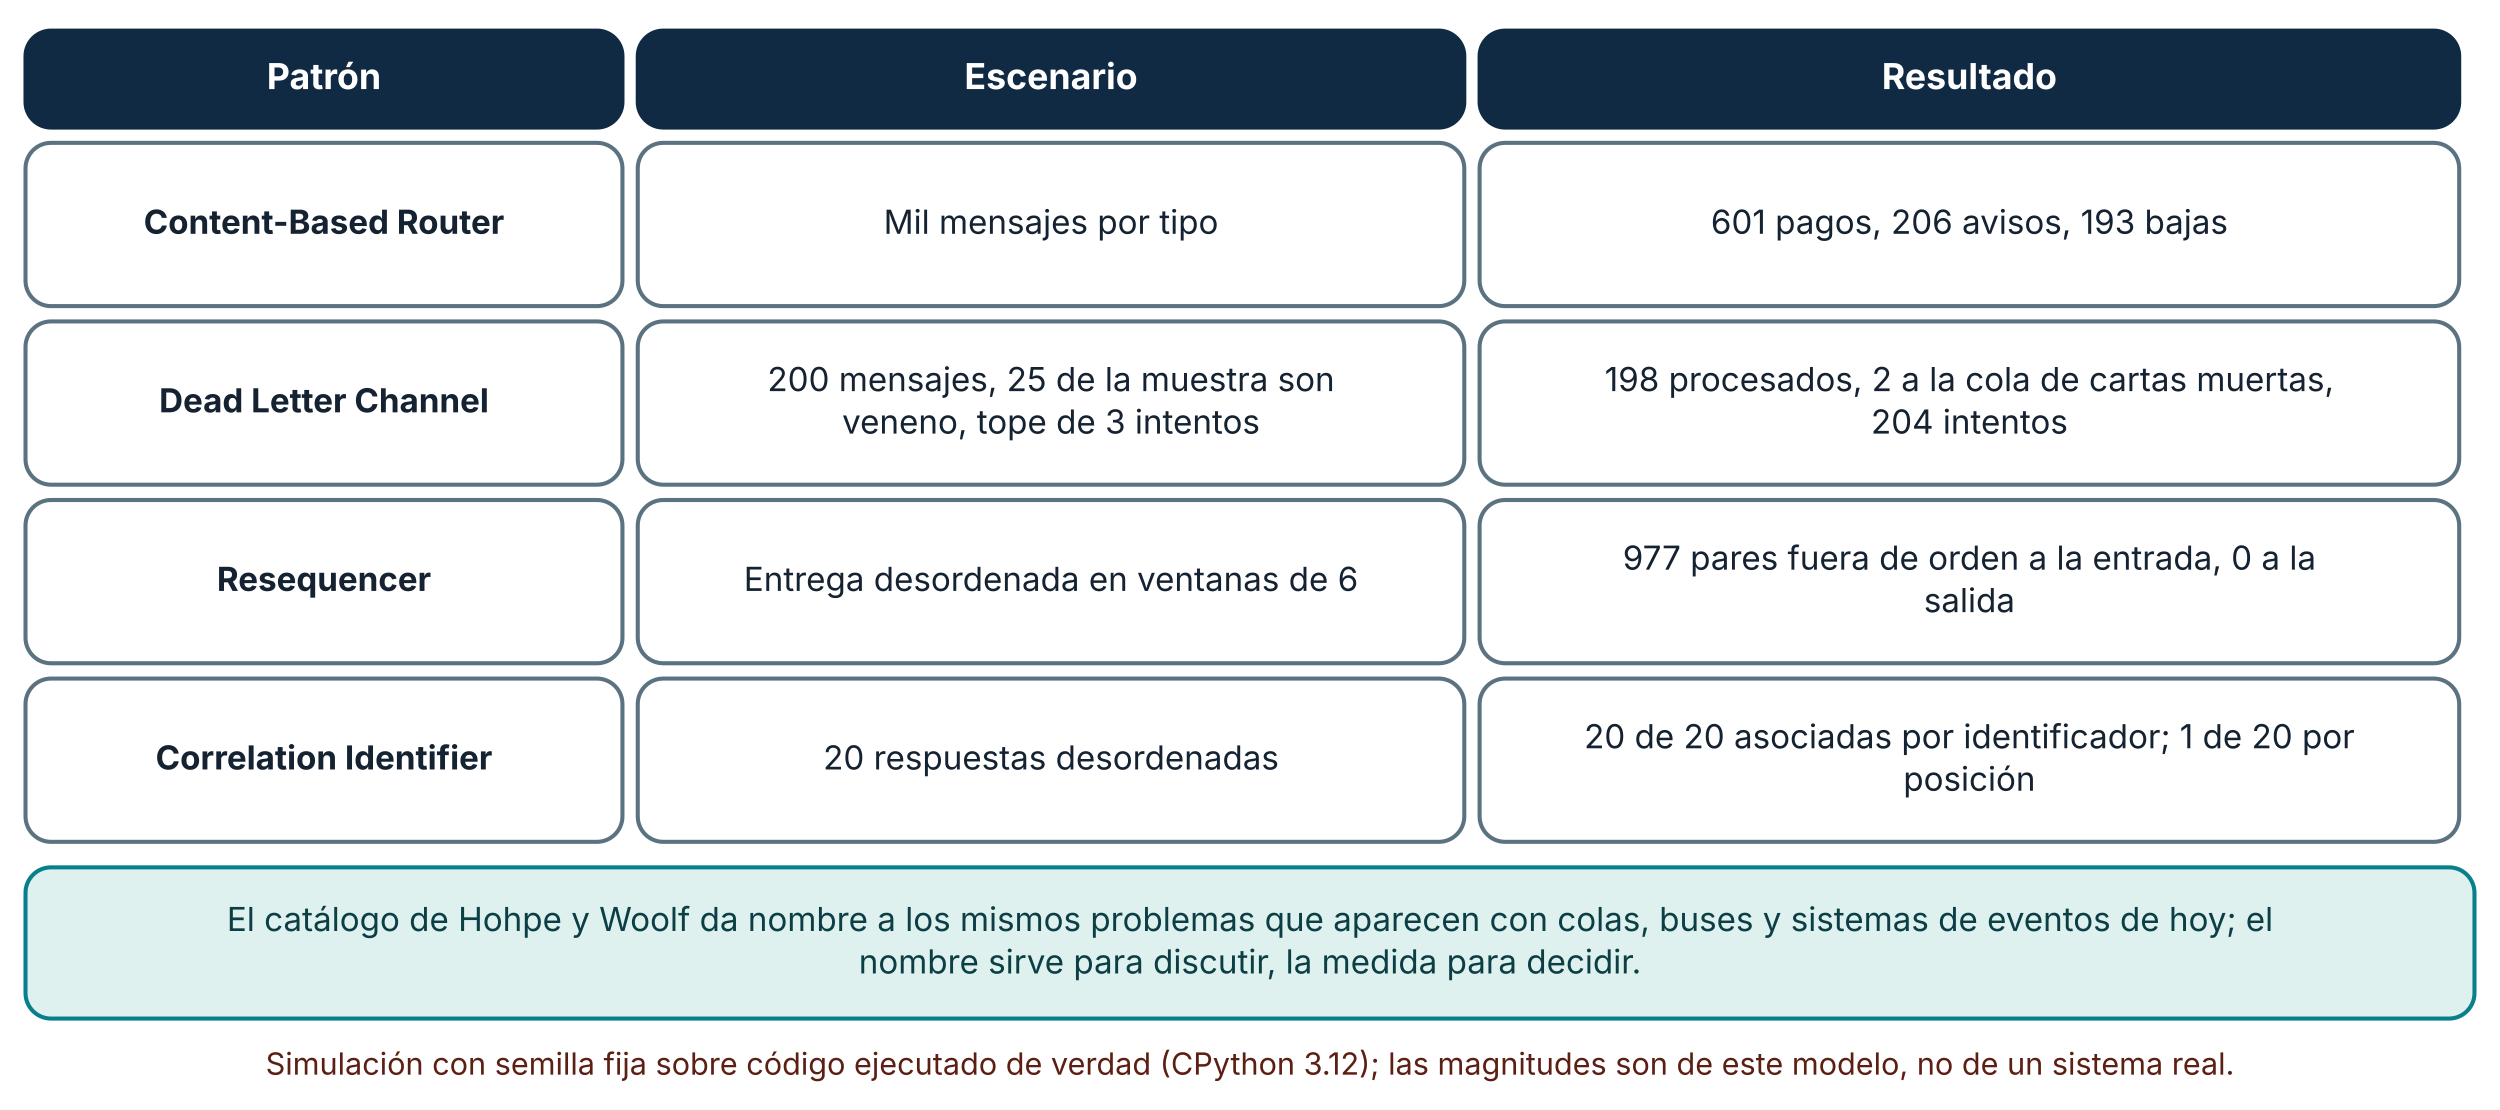
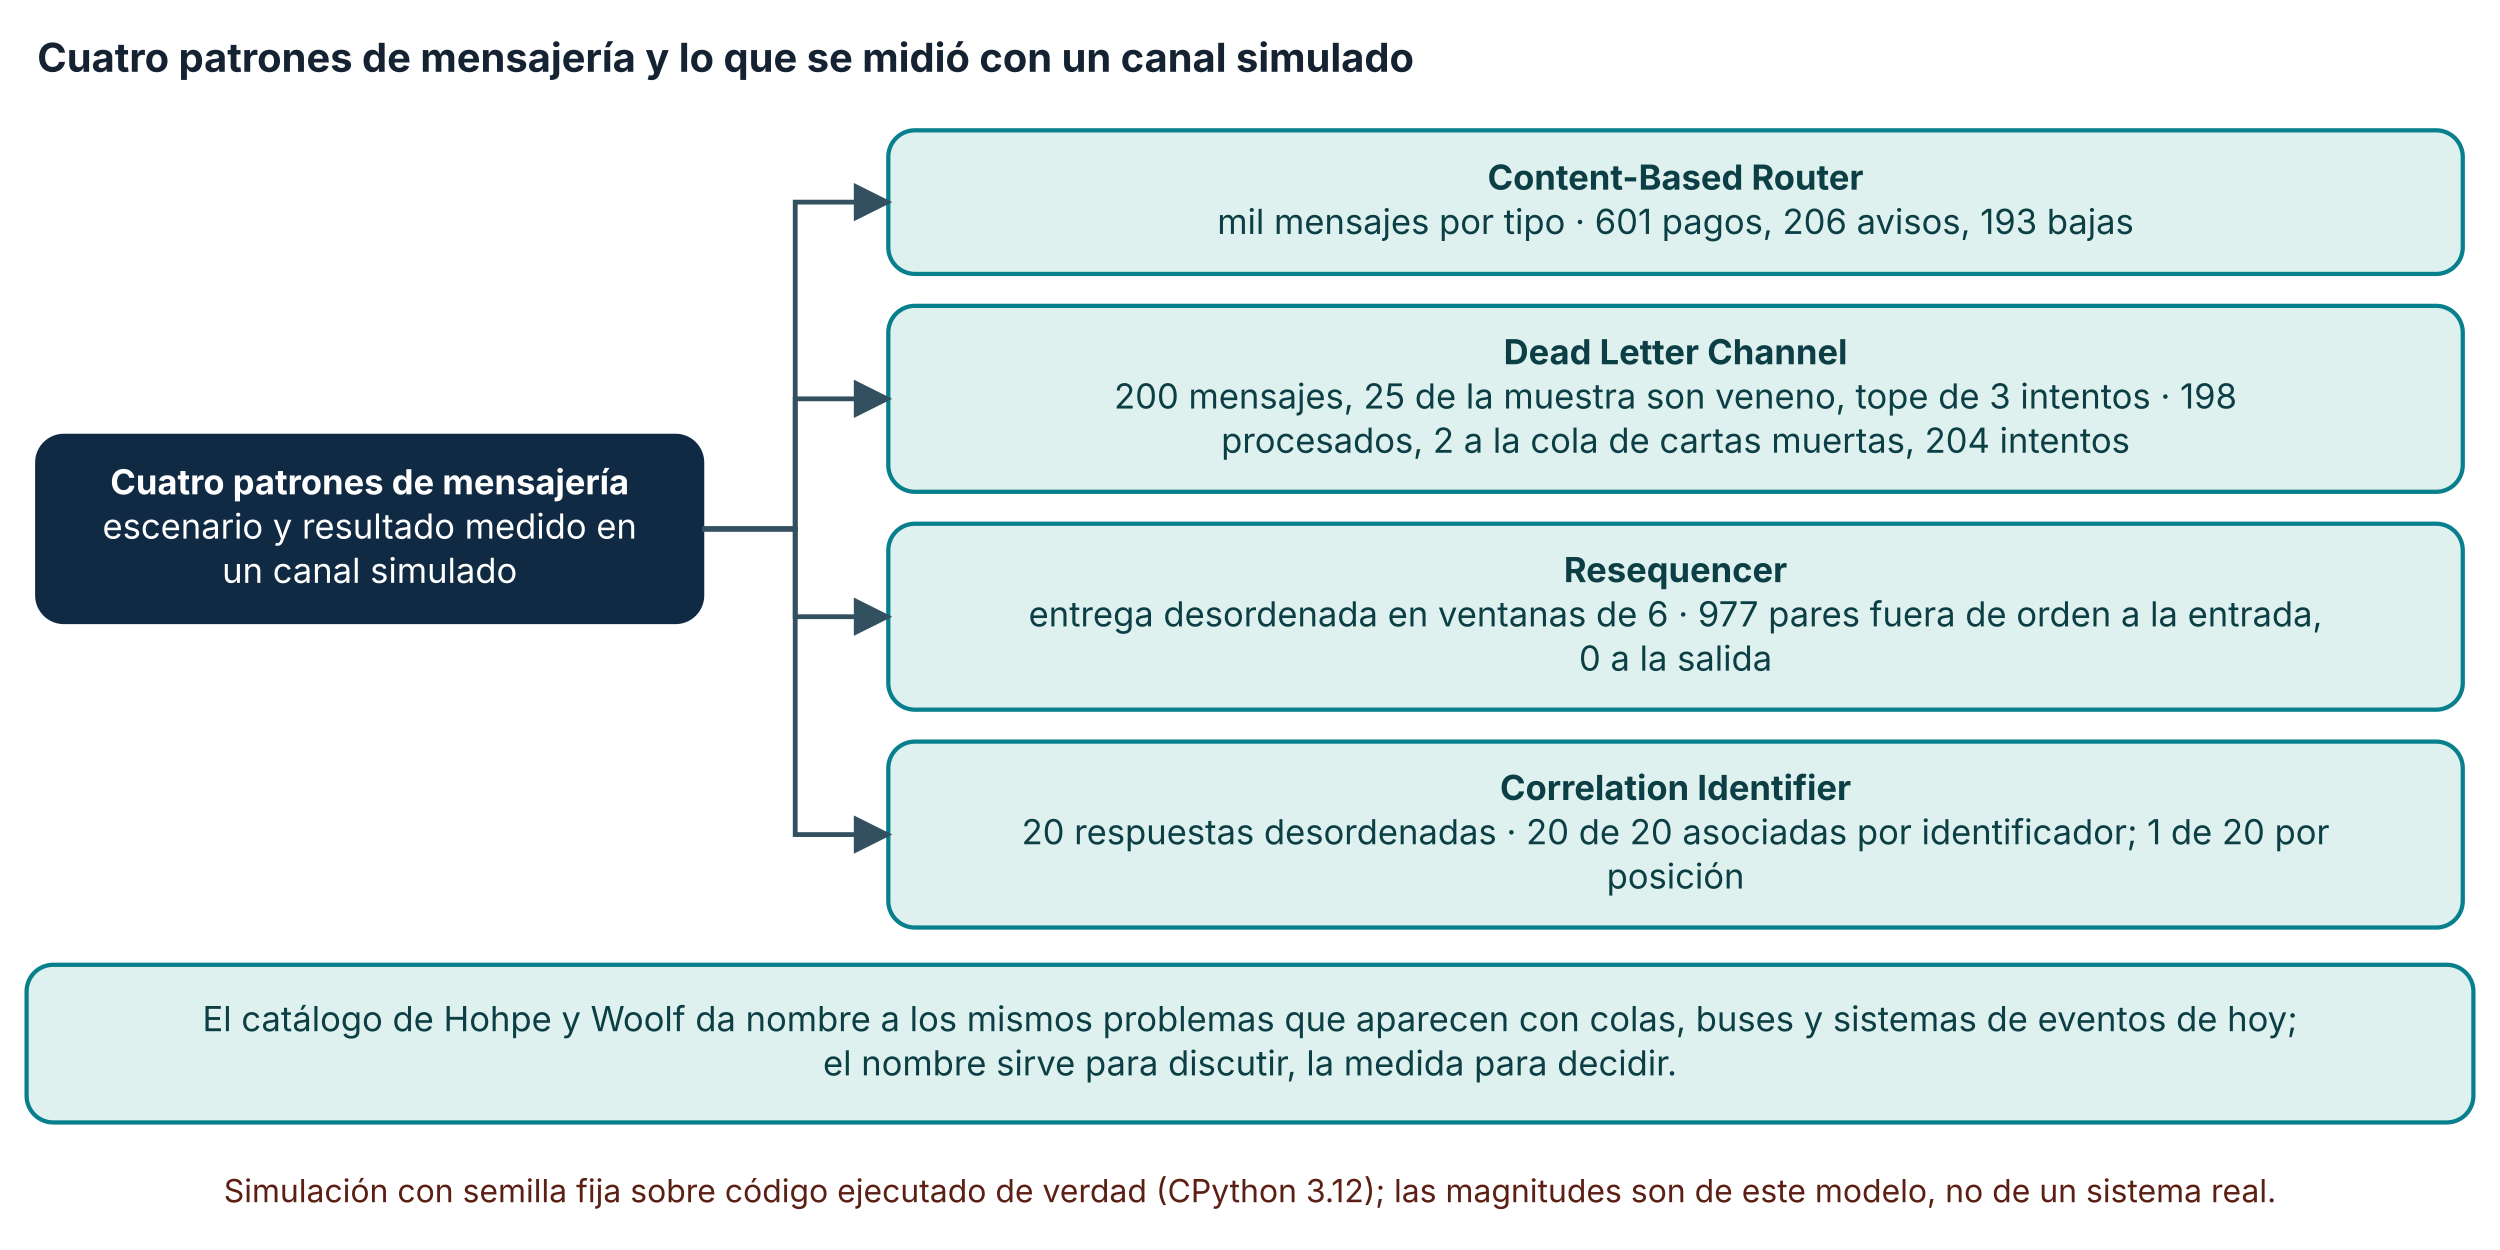
- <svg xmlns="http://www.w3.org/2000/svg" viewBox="0 0 980 435" width="980" height="435" role="img" aria-labelledby="t d" font-family="Inter, 'Segoe UI', system-ui, -apple-system, sans-serif">
+ <svg xmlns="http://www.w3.org/2000/svg" viewBox="0 0 940 470" width="940" height="470" role="img" aria-labelledby="t d" font-family="Inter, 'Segoe UI', system-ui, -apple-system, sans-serif">
  <defs>
    <marker id="arrow" viewBox="0 0 10 10" refX="9" refY="5" markerWidth="8" markerHeight="8" orient="auto-start-reverse">
      <path d="M0,0 L10,5 L0,10 z" fill="#32505f" />
    </marker>
    <marker id="arrow-coral" viewBox="0 0 10 10" refX="9" refY="5" markerWidth="8" markerHeight="8" orient="auto-start-reverse">
      <path d="M0,0 L10,5 L0,10 z" fill="#c0432f" />
    </marker>
  </defs>
-   <rect width="980" height="435" fill="#ffffff" />
-   <rect x="10" y="12" width="234" height="38" rx="10" fill="#102a43" stroke="#102a43" stroke-width="1.6" />
-   <text x="127" y="34.92" font-size="14" text-anchor="middle" font-weight="700" fill="#ffffff">
-     <tspan x="127" dy="0">Patrón</tspan>
+   <rect width="940" height="470" fill="#ffffff" />
+   <text x="14" y="27" font-size="15" text-anchor="start" font-weight="700" fill="#142231">
+     <tspan x="14" dy="0">Cuatro patrones de mensajería y lo que se midió con un canal simulado</tspan>
  </text>
-   <rect x="250" y="12" width="324" height="38" rx="10" fill="#102a43" stroke="#102a43" stroke-width="1.6" />
-   <text x="412" y="34.92" font-size="14" text-anchor="middle" font-weight="700" fill="#ffffff">
-     <tspan x="412" dy="0">Escenario</tspan>
+   <rect x="14" y="163.88" width="250" height="70" rx="10" fill="#102a43" stroke="#102a43" stroke-width="1.6" />
+   <text x="139" y="185.88" font-size="13" text-anchor="middle" font-weight="700" fill="#ffffff">
+     <tspan x="139" dy="0">Cuatro patrones de mensajería</tspan>
  </text>
-   <rect x="580" y="12" width="384" height="38" rx="10" fill="#102a43" stroke="#102a43" stroke-width="1.6" />
-   <text x="772" y="34.92" font-size="14" text-anchor="middle" font-weight="700" fill="#ffffff">
-     <tspan x="772" dy="0">Resultado</tspan>
+   <text x="139" y="202.52" font-size="13" text-anchor="middle" font-weight="400" fill="#ffffff">
+     <tspan x="139" dy="0">escenario y resultado medido en</tspan>
  </text>
-   <rect x="10" y="56" width="234" height="64" rx="10" fill="#ffffff" stroke="#5b7280" stroke-width="1.6" />
-   <text x="127" y="91.64" font-size="13" text-anchor="middle" font-weight="700" fill="#142231">
-     <tspan x="127" dy="0">Content-Based Router</tspan>
+   <text x="139" y="219.16" font-size="13" text-anchor="middle" font-weight="400" fill="#ffffff">
+     <tspan x="139" dy="0">un canal simulado</tspan>
  </text>
-   <rect x="250" y="56" width="324" height="64" rx="10" fill="#ffffff" stroke="#5b7280" stroke-width="1.6" />
-   <text x="412" y="91.64" font-size="13" text-anchor="middle" font-weight="400" fill="#142231">
-     <tspan x="412" dy="0">Mil mensajes por tipo</tspan>
+   <rect x="334" y="49" width="592" height="54" rx="10" fill="#dff1ee" stroke="#087f8c" stroke-width="1.6" />
+   <text x="630" y="71.32" font-size="13" text-anchor="middle" font-weight="700" fill="#0b3f45">
+     <tspan x="630" dy="0">Content-Based Router</tspan>
  </text>
-   <rect x="580" y="56" width="384" height="64" rx="10" fill="#ffffff" stroke="#5b7280" stroke-width="1.6" />
-   <text x="772" y="91.64" font-size="13" text-anchor="middle" font-weight="400" fill="#142231">
-     <tspan x="772" dy="0">601 pagos, 206 avisos, 193 bajas</tspan>
+   <text x="630" y="87.96" font-size="13" text-anchor="middle" font-weight="400" fill="#0b3f45">
+     <tspan x="630" dy="0">mil mensajes por tipo · 601 pagos, 206 avisos, 193 bajas</tspan>
  </text>
-   <rect x="10" y="126" width="234" height="64" rx="10" fill="#ffffff" stroke="#5b7280" stroke-width="1.6" />
-   <text x="127" y="161.64" font-size="13" text-anchor="middle" font-weight="700" fill="#142231">
-     <tspan x="127" dy="0">Dead Letter Channel</tspan>
+   <polyline points="264,198.88 299,198.88 299,76 334,76" fill="none" stroke="#32505f" stroke-width="1.8" marker-end="url(#arrow)" />
+   <rect x="334" y="115" width="592" height="69.92" rx="10" fill="#dff1ee" stroke="#087f8c" stroke-width="1.6" />
+   <text x="630" y="136.96" font-size="13" text-anchor="middle" font-weight="700" fill="#0b3f45">
+     <tspan x="630" dy="0">Dead Letter Channel</tspan>
  </text>
-   <rect x="250" y="126" width="324" height="64" rx="10" fill="#ffffff" stroke="#5b7280" stroke-width="1.6" />
-   <text x="412" y="153.32" font-size="13" text-anchor="middle" font-weight="400" fill="#142231">
-     <tspan x="412" dy="0">200 mensajes, 25 de la muestra son</tspan>
+   <text x="630" y="153.6" font-size="13" text-anchor="middle" font-weight="400" fill="#0b3f45">
+     <tspan x="630" dy="0">200 mensajes, 25 de la muestra son veneno, tope de 3 intentos · 198</tspan>
  </text>
-   <text x="412" y="169.96" font-size="13" text-anchor="middle" font-weight="400" fill="#142231">
-     <tspan x="412" dy="0">veneno, tope de 3 intentos</tspan>
+   <text x="630" y="170.24" font-size="13" text-anchor="middle" font-weight="400" fill="#0b3f45">
+     <tspan x="630" dy="0">procesados, 2 a la cola de cartas muertas, 204 intentos</tspan>
  </text>
-   <rect x="580" y="126" width="384" height="64" rx="10" fill="#ffffff" stroke="#5b7280" stroke-width="1.6" />
-   <text x="772" y="153.32" font-size="13" text-anchor="middle" font-weight="400" fill="#142231">
-     <tspan x="772" dy="0">198 procesados, 2 a la cola de cartas muertas,</tspan>
+   <polyline points="264,198.88 299,198.88 299,149.96 334,149.96" fill="none" stroke="#32505f" stroke-width="1.8" marker-end="url(#arrow)" />
+   <rect x="334" y="196.92" width="592" height="69.92" rx="10" fill="#dff1ee" stroke="#087f8c" stroke-width="1.6" />
+   <text x="630" y="218.88" font-size="13" text-anchor="middle" font-weight="700" fill="#0b3f45">
+     <tspan x="630" dy="0">Resequencer</tspan>
  </text>
-   <text x="772" y="169.96" font-size="13" text-anchor="middle" font-weight="400" fill="#142231">
-     <tspan x="772" dy="0">204 intentos</tspan>
+   <text x="630" y="235.52" font-size="13" text-anchor="middle" font-weight="400" fill="#0b3f45">
+     <tspan x="630" dy="0">entrega desordenada en ventanas de 6 · 977 pares fuera de orden a la entrada,</tspan>
  </text>
-   <rect x="10" y="196" width="234" height="64" rx="10" fill="#ffffff" stroke="#5b7280" stroke-width="1.6" />
-   <text x="127" y="231.64" font-size="13" text-anchor="middle" font-weight="700" fill="#142231">
-     <tspan x="127" dy="0">Resequencer</tspan>
+   <text x="630" y="252.16" font-size="13" text-anchor="middle" font-weight="400" fill="#0b3f45">
+     <tspan x="630" dy="0">0 a la salida</tspan>
  </text>
-   <rect x="250" y="196" width="324" height="64" rx="10" fill="#ffffff" stroke="#5b7280" stroke-width="1.6" />
-   <text x="412" y="231.64" font-size="13" text-anchor="middle" font-weight="400" fill="#142231">
-     <tspan x="412" dy="0">Entrega desordenada en ventanas de 6</tspan>
+   <polyline points="264,198.88 299,198.88 299,231.88 334,231.88" fill="none" stroke="#32505f" stroke-width="1.8" marker-end="url(#arrow)" />
+   <rect x="334" y="278.84" width="592" height="69.92" rx="10" fill="#dff1ee" stroke="#087f8c" stroke-width="1.6" />
+   <text x="630" y="300.8" font-size="13" text-anchor="middle" font-weight="700" fill="#0b3f45">
+     <tspan x="630" dy="0">Correlation Identifier</tspan>
  </text>
-   <rect x="580" y="196" width="384" height="64" rx="10" fill="#ffffff" stroke="#5b7280" stroke-width="1.6" />
-   <text x="772" y="223.32" font-size="13" text-anchor="middle" font-weight="400" fill="#142231">
-     <tspan x="772" dy="0">977 pares fuera de orden a la entrada, 0 a la</tspan>
+   <text x="630" y="317.44" font-size="13" text-anchor="middle" font-weight="400" fill="#0b3f45">
+     <tspan x="630" dy="0">20 respuestas desordenadas · 20 de 20 asociadas por identificador; 1 de 20 por</tspan>
  </text>
-   <text x="772" y="239.96" font-size="13" text-anchor="middle" font-weight="400" fill="#142231">
-     <tspan x="772" dy="0">salida</tspan>
+   <text x="630" y="334.08" font-size="13" text-anchor="middle" font-weight="400" fill="#0b3f45">
+     <tspan x="630" dy="0">posición</tspan>
  </text>
-   <rect x="10" y="266" width="234" height="64" rx="10" fill="#ffffff" stroke="#5b7280" stroke-width="1.6" />
-   <text x="127" y="301.64" font-size="13" text-anchor="middle" font-weight="700" fill="#142231">
-     <tspan x="127" dy="0">Correlation Identifier</tspan>
+   <polyline points="264,198.88 299,198.88 299,313.8 334,313.8" fill="none" stroke="#32505f" stroke-width="1.8" marker-end="url(#arrow)" />
+   <rect x="10" y="362.76" width="920" height="59.28" rx="10" fill="#dff1ee" stroke="#087f8c" stroke-width="1.6" />
+   <text x="470" y="387.72" font-size="13" text-anchor="middle" font-weight="400" fill="#0b3f45">
+     <tspan x="470" dy="0">El catálogo de Hohpe y Woolf da nombre a los mismos problemas que aparecen con colas, buses y sistemas de eventos de hoy;</tspan>
  </text>
-   <rect x="250" y="266" width="324" height="64" rx="10" fill="#ffffff" stroke="#5b7280" stroke-width="1.6" />
-   <text x="412" y="301.64" font-size="13" text-anchor="middle" font-weight="400" fill="#142231">
-     <tspan x="412" dy="0">20 respuestas desordenadas</tspan>
+   <text x="470" y="404.36" font-size="13" text-anchor="middle" font-weight="400" fill="#0b3f45">
+     <tspan x="470" dy="0">el nombre sirve para discutir, la medida para decidir.</tspan>
  </text>
-   <rect x="580" y="266" width="384" height="64" rx="10" fill="#ffffff" stroke="#5b7280" stroke-width="1.6" />
-   <text x="772" y="293.32" font-size="13" text-anchor="middle" font-weight="400" fill="#142231">
-     <tspan x="772" dy="0">20 de 20 asociadas por identificador; 1 de 20 por</tspan>
-   </text>
-   <text x="772" y="309.96" font-size="13" text-anchor="middle" font-weight="400" fill="#142231">
-     <tspan x="772" dy="0">posición</tspan>
-   </text>
-   <rect x="10" y="340" width="960" height="59.28" rx="10" fill="#dff1ee" stroke="#087f8c" stroke-width="1.6" />
-   <text x="490" y="364.96" font-size="13" text-anchor="middle" font-weight="400" fill="#0b3f45">
-     <tspan x="490" dy="0">El catálogo de Hohpe y Woolf da nombre a los mismos problemas que aparecen con colas, buses y sistemas de eventos de hoy; el</tspan>
-   </text>
-   <text x="490" y="381.6" font-size="13" text-anchor="middle" font-weight="400" fill="#0b3f45">
-     <tspan x="490" dy="0">nombre sirve para discutir, la medida para decidir.</tspan>
-   </text>
-   <text x="490" y="421.28" font-size="12" text-anchor="middle" font-weight="400" fill="#5c1f14">
-     <tspan x="490" dy="0">Simulación con semilla fija sobre código ejecutado de verdad (CPython 3.12); las magnitudes son de este modelo, no de un sistema real.</tspan>
+   <text x="470" y="452.04" font-size="12" text-anchor="middle" font-weight="400" fill="#5c1f14">
+     <tspan x="470" dy="0">Simulación con semilla fija sobre código ejecutado de verdad (CPython 3.12); las magnitudes son de este modelo, no de un sistema real.</tspan>
  </text>
</svg>
